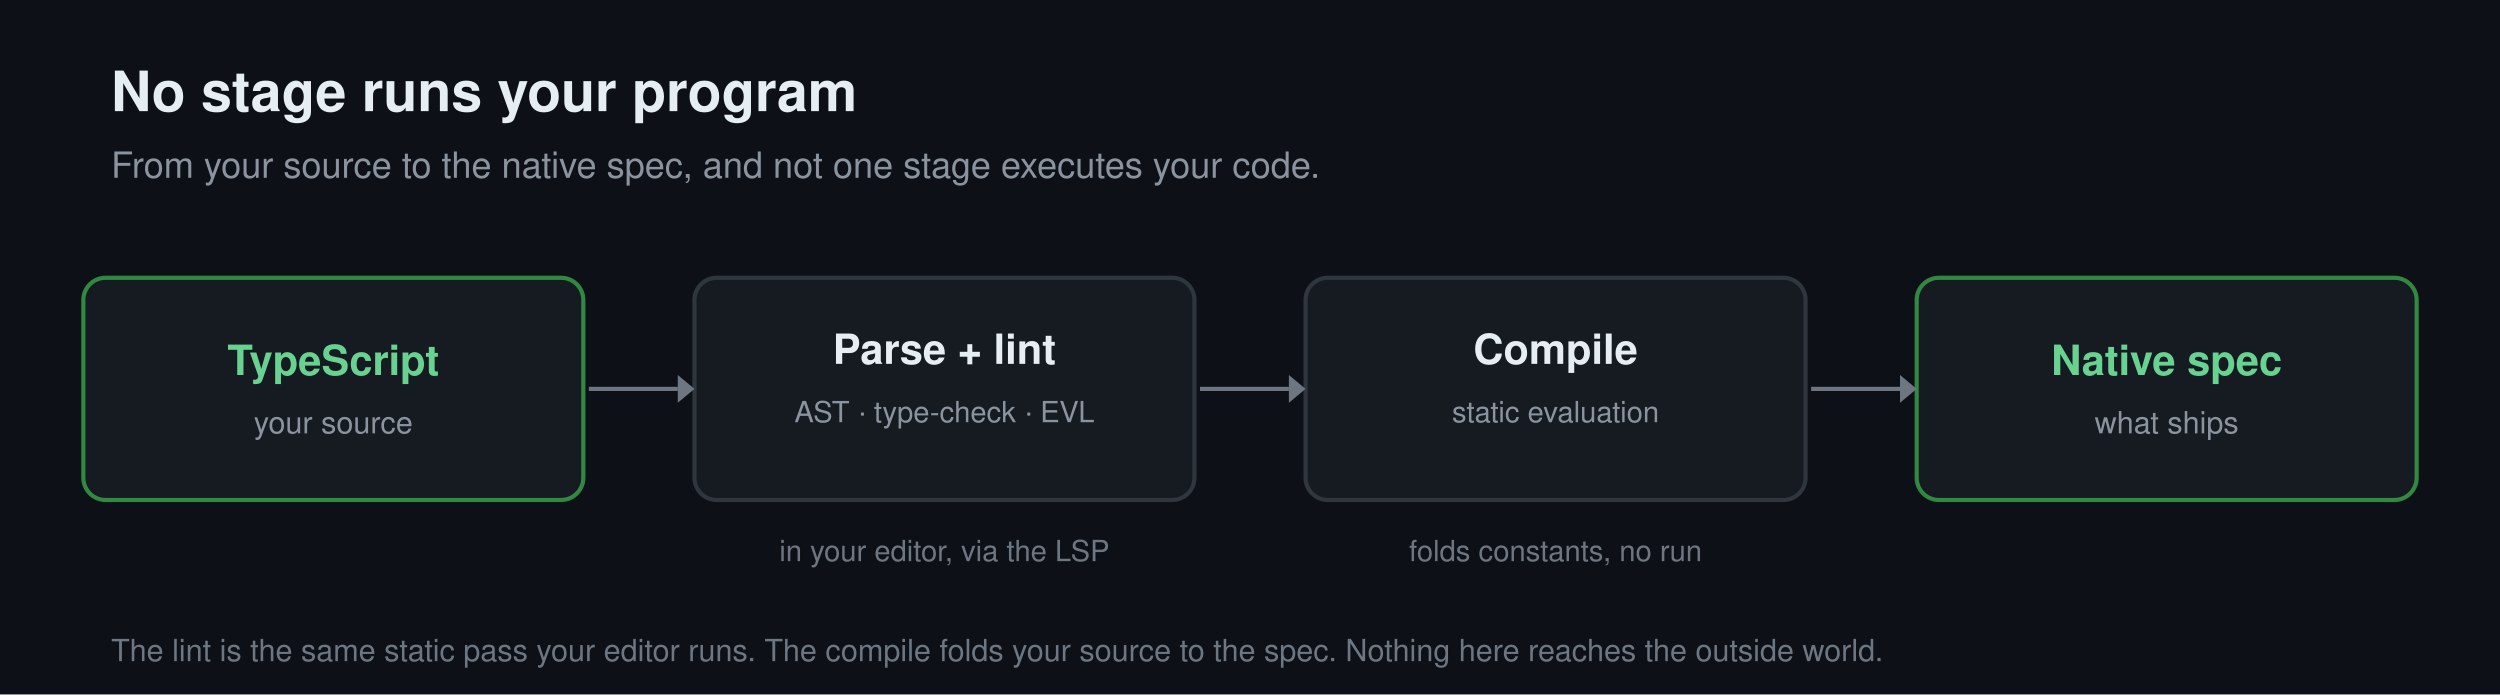
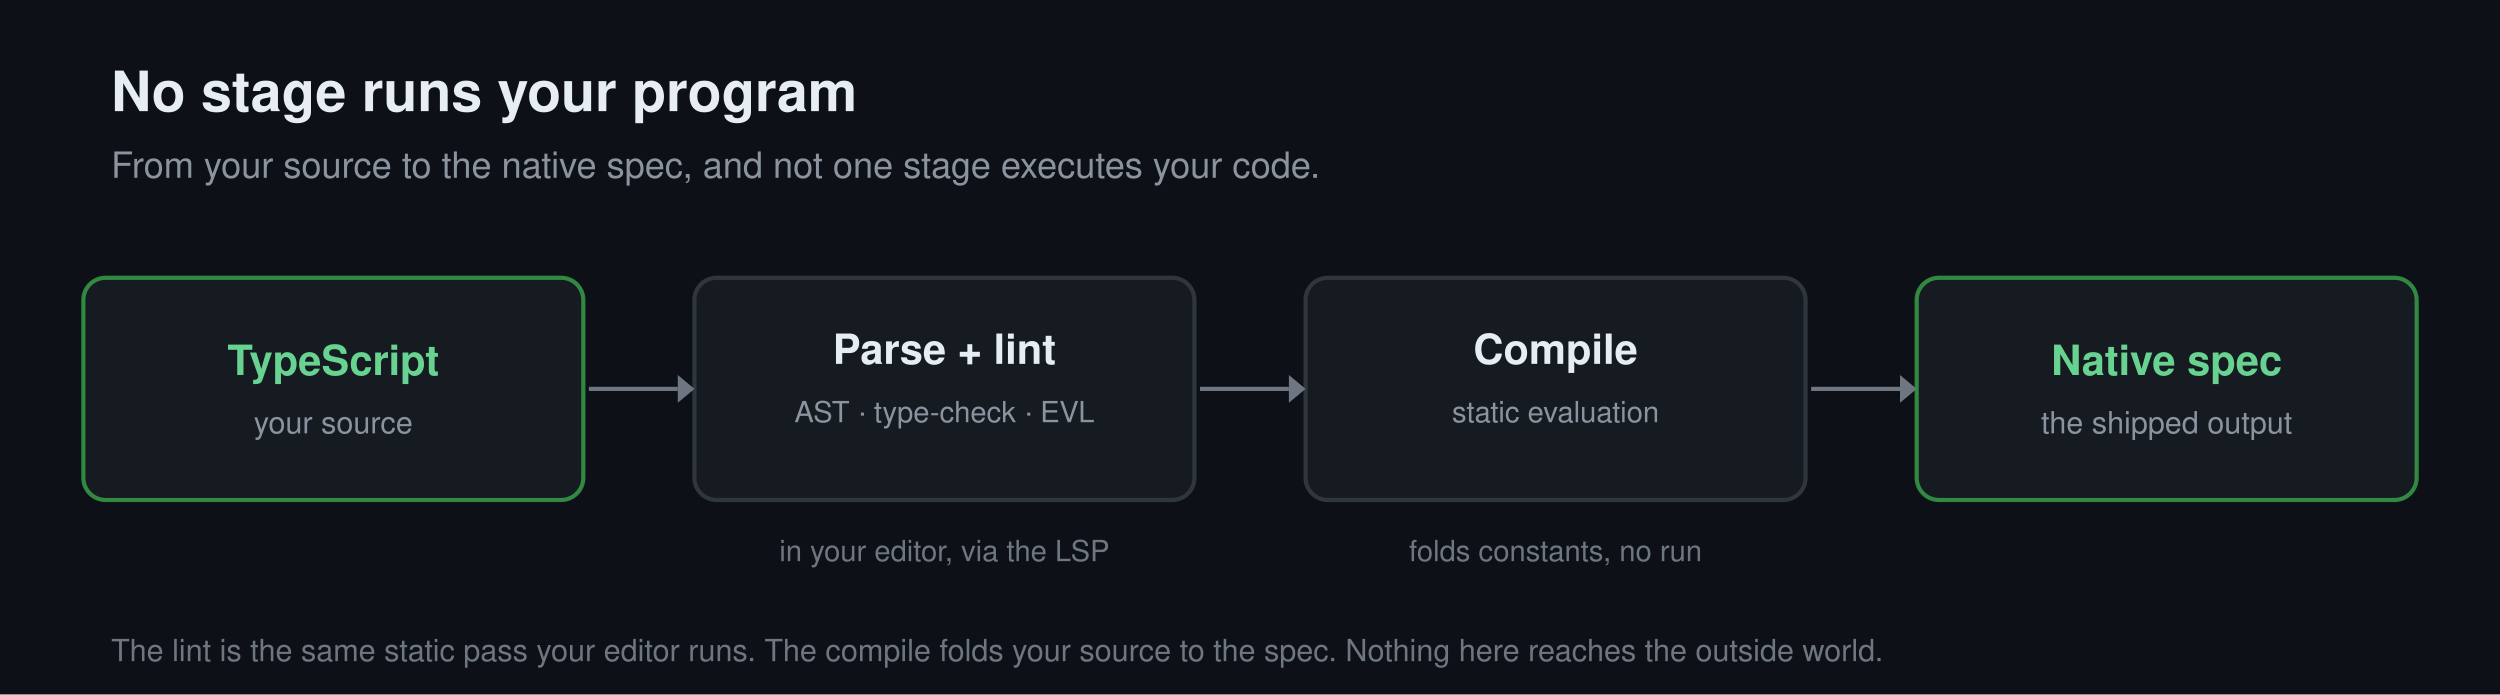
<svg xmlns="http://www.w3.org/2000/svg" viewBox="0 0 900 250" font-family="-apple-system, Segoe UI, Helvetica, Arial, sans-serif">
  <rect x="0" y="0" width="900" height="250" fill="#0d1117" />
  <text x="40" y="40" font-size="20" font-weight="700" fill="#e6edf3">No stage runs your program</text>
  <text x="40" y="64" font-size="13" fill="#8b949e">From your source to the native spec, and not one stage executes your code.</text>
  <rect x="30" y="100" width="180" height="80" rx="8" fill="#161b22" stroke="#3fb950" stroke-opacity="0.7" stroke-width="1.5" />
  <text x="120" y="135" font-size="15" font-weight="700" fill="#68d391" text-anchor="middle">TypeScript</text>
  <text x="120" y="156" font-size="11" fill="#8b949e" text-anchor="middle">your source</text>
  <rect x="250" y="100" width="180" height="80" rx="8" fill="#161b22" stroke="#30363d" stroke-width="1.5" />
  <text x="340" y="131" font-size="15" font-weight="700" fill="#e6edf3" text-anchor="middle">Parse + lint</text>
  <text x="340" y="152" font-size="10.5" fill="#8b949e" text-anchor="middle">AST · type-check · EVL</text>
  <text x="340" y="202" font-size="10.5" fill="#6e7681" text-anchor="middle">in your editor, via the LSP</text>
  <rect x="470" y="100" width="180" height="80" rx="8" fill="#161b22" stroke="#30363d" stroke-width="1.5" />
  <text x="560" y="131" font-size="15" font-weight="700" fill="#e6edf3" text-anchor="middle">Compile</text>
  <text x="560" y="152" font-size="10.5" fill="#8b949e" text-anchor="middle">static evaluation</text>
  <text x="560" y="202" font-size="10.5" fill="#6e7681" text-anchor="middle">folds constants, no run</text>
  <rect x="690" y="100" width="180" height="80" rx="8" fill="#161b22" stroke="#3fb950" stroke-opacity="0.7" stroke-width="1.5" />
  <text x="780" y="135" font-size="15" font-weight="700" fill="#68d391" text-anchor="middle">Native spec</text>
-   <text x="780" y="156" font-size="11" fill="#8b949e" text-anchor="middle">what ships</text>
+   <text x="780" y="156" font-size="11" fill="#8b949e" text-anchor="middle">the shipped output</text>
  <g stroke="#6e7681" stroke-width="1.5" fill="#6e7681">
    <line x1="212" y1="140" x2="244" y2="140" />
    <polygon points="244,135 250,140 244,145" stroke="none" />
    <line x1="432" y1="140" x2="464" y2="140" />
    <polygon points="464,135 470,140 464,145" stroke="none" />
    <line x1="652" y1="140" x2="684" y2="140" />
    <polygon points="684,135 690,140 684,145" stroke="none" />
  </g>
  <text x="40" y="238" font-size="11" fill="#6e7681">The lint is the same static pass your editor runs. The compile folds your source to the spec. Nothing here reaches the outside world.</text>
</svg>
